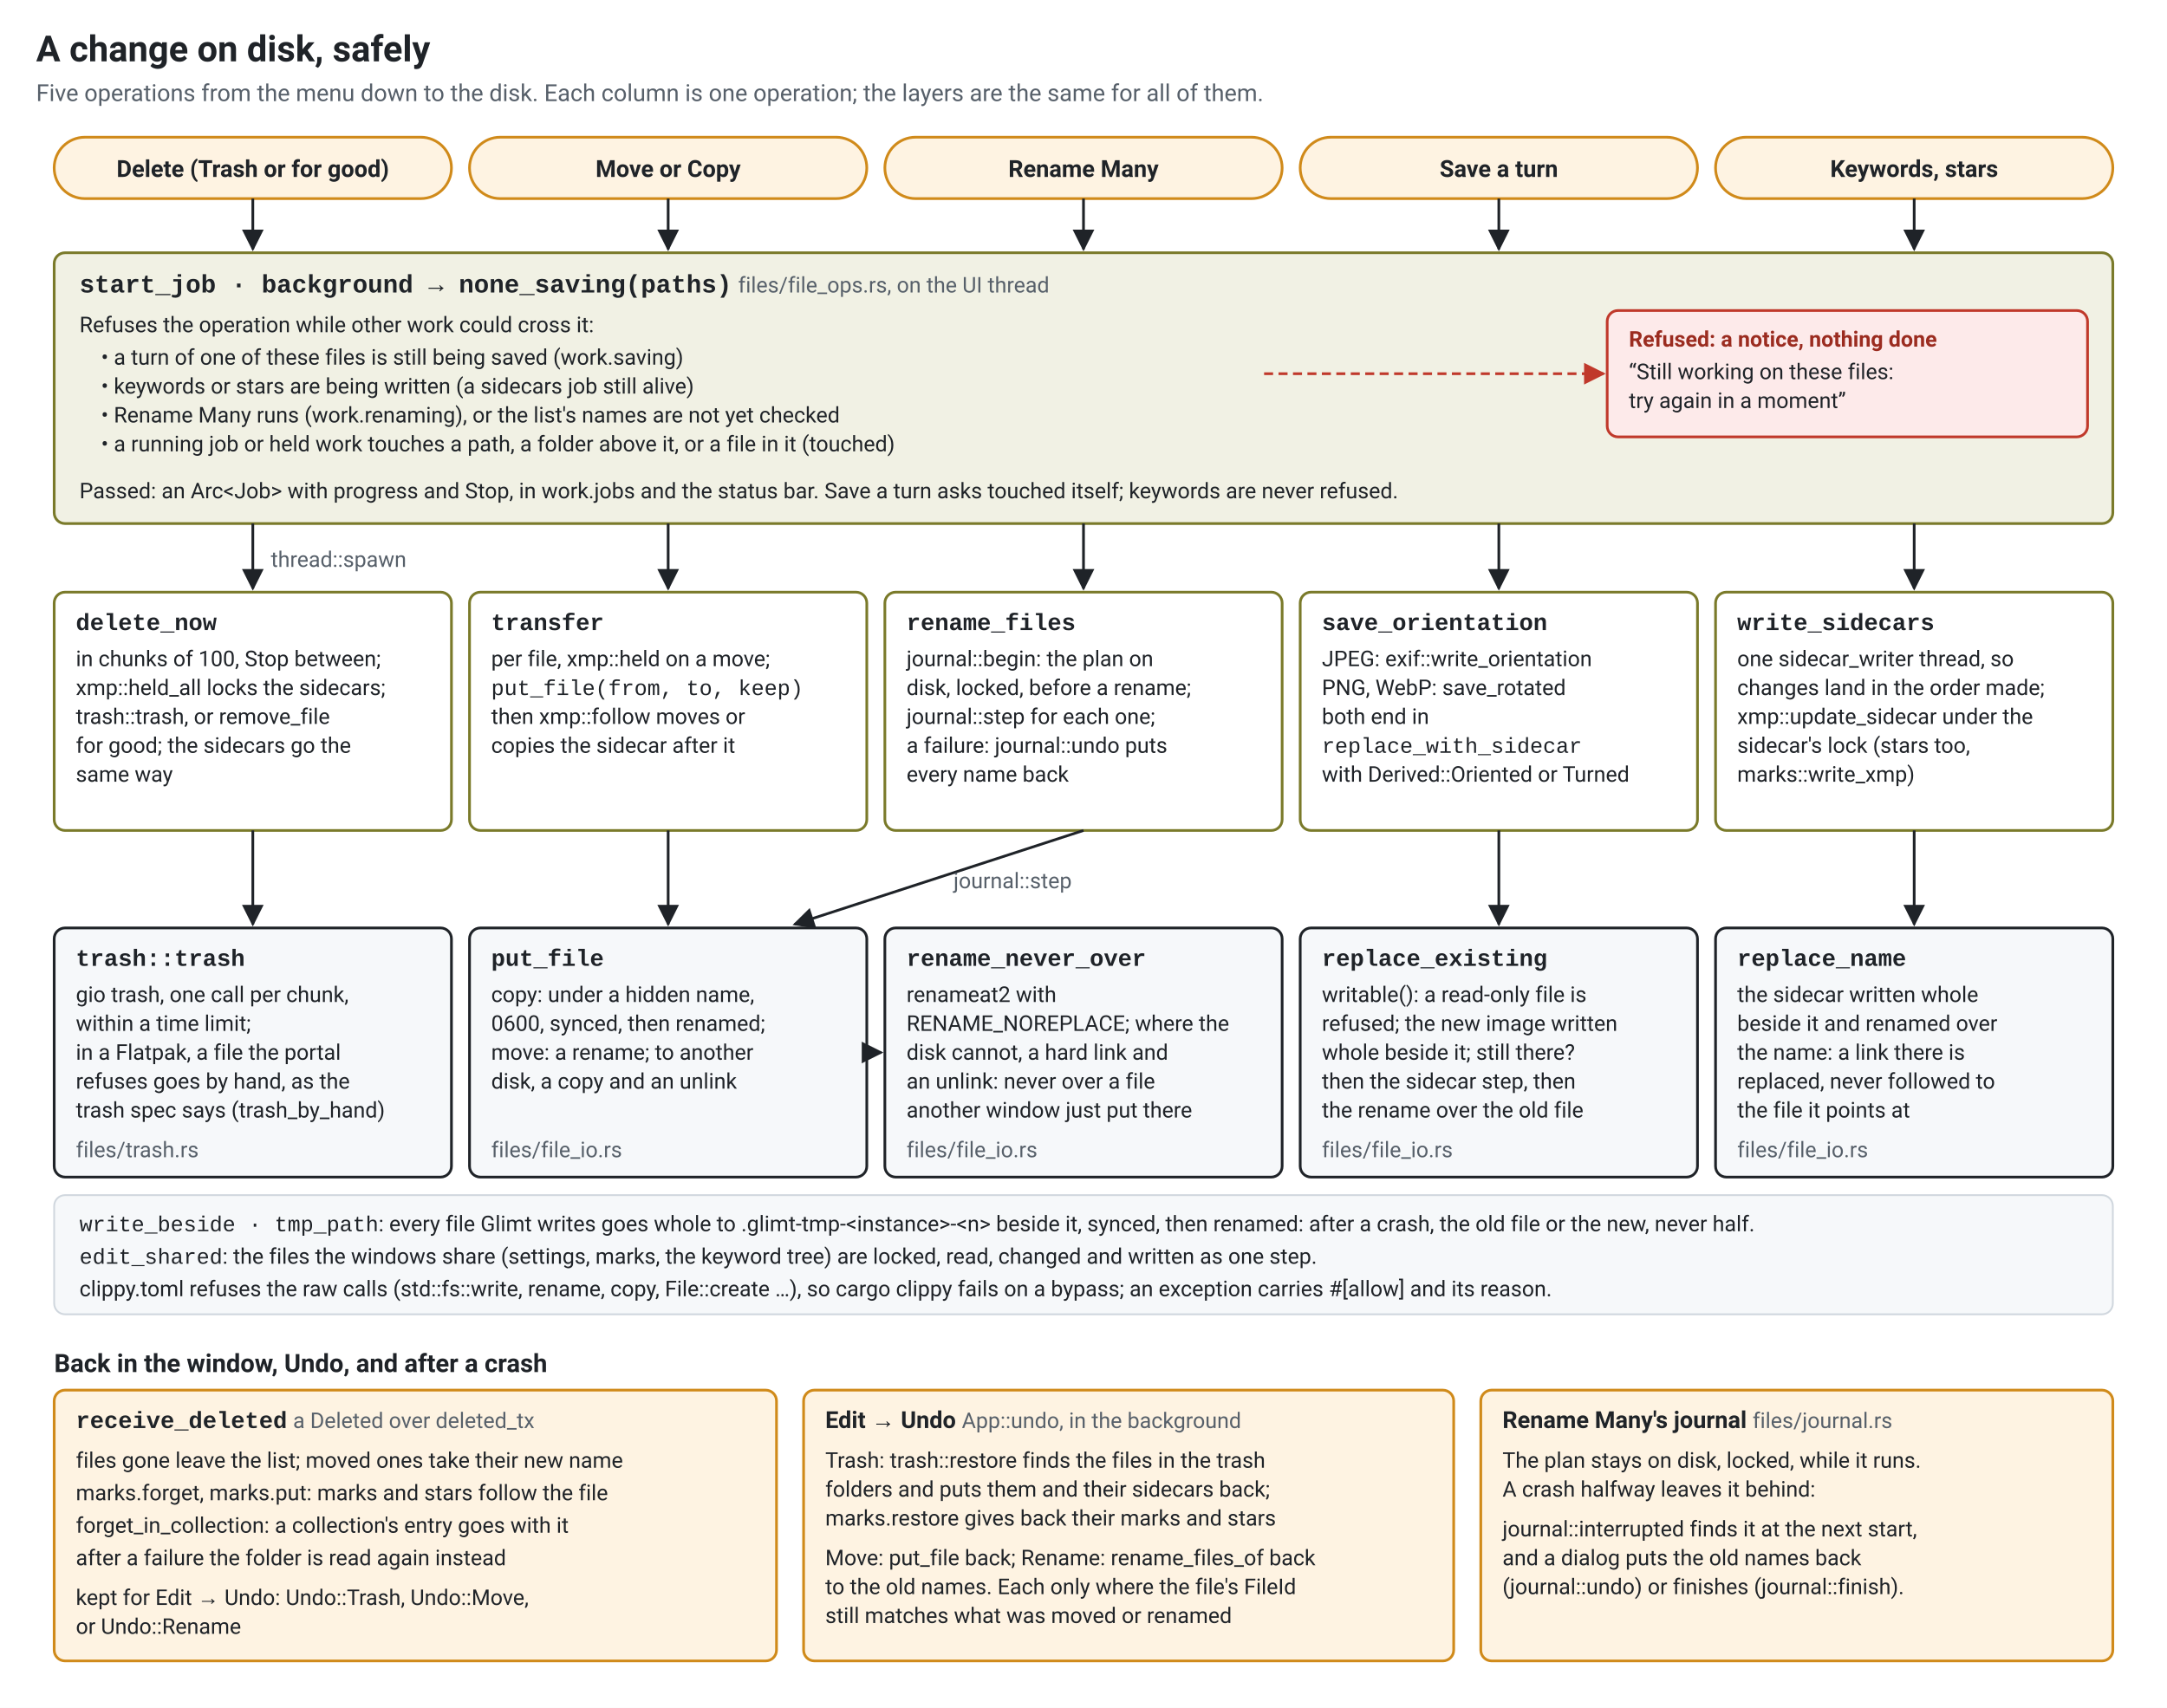
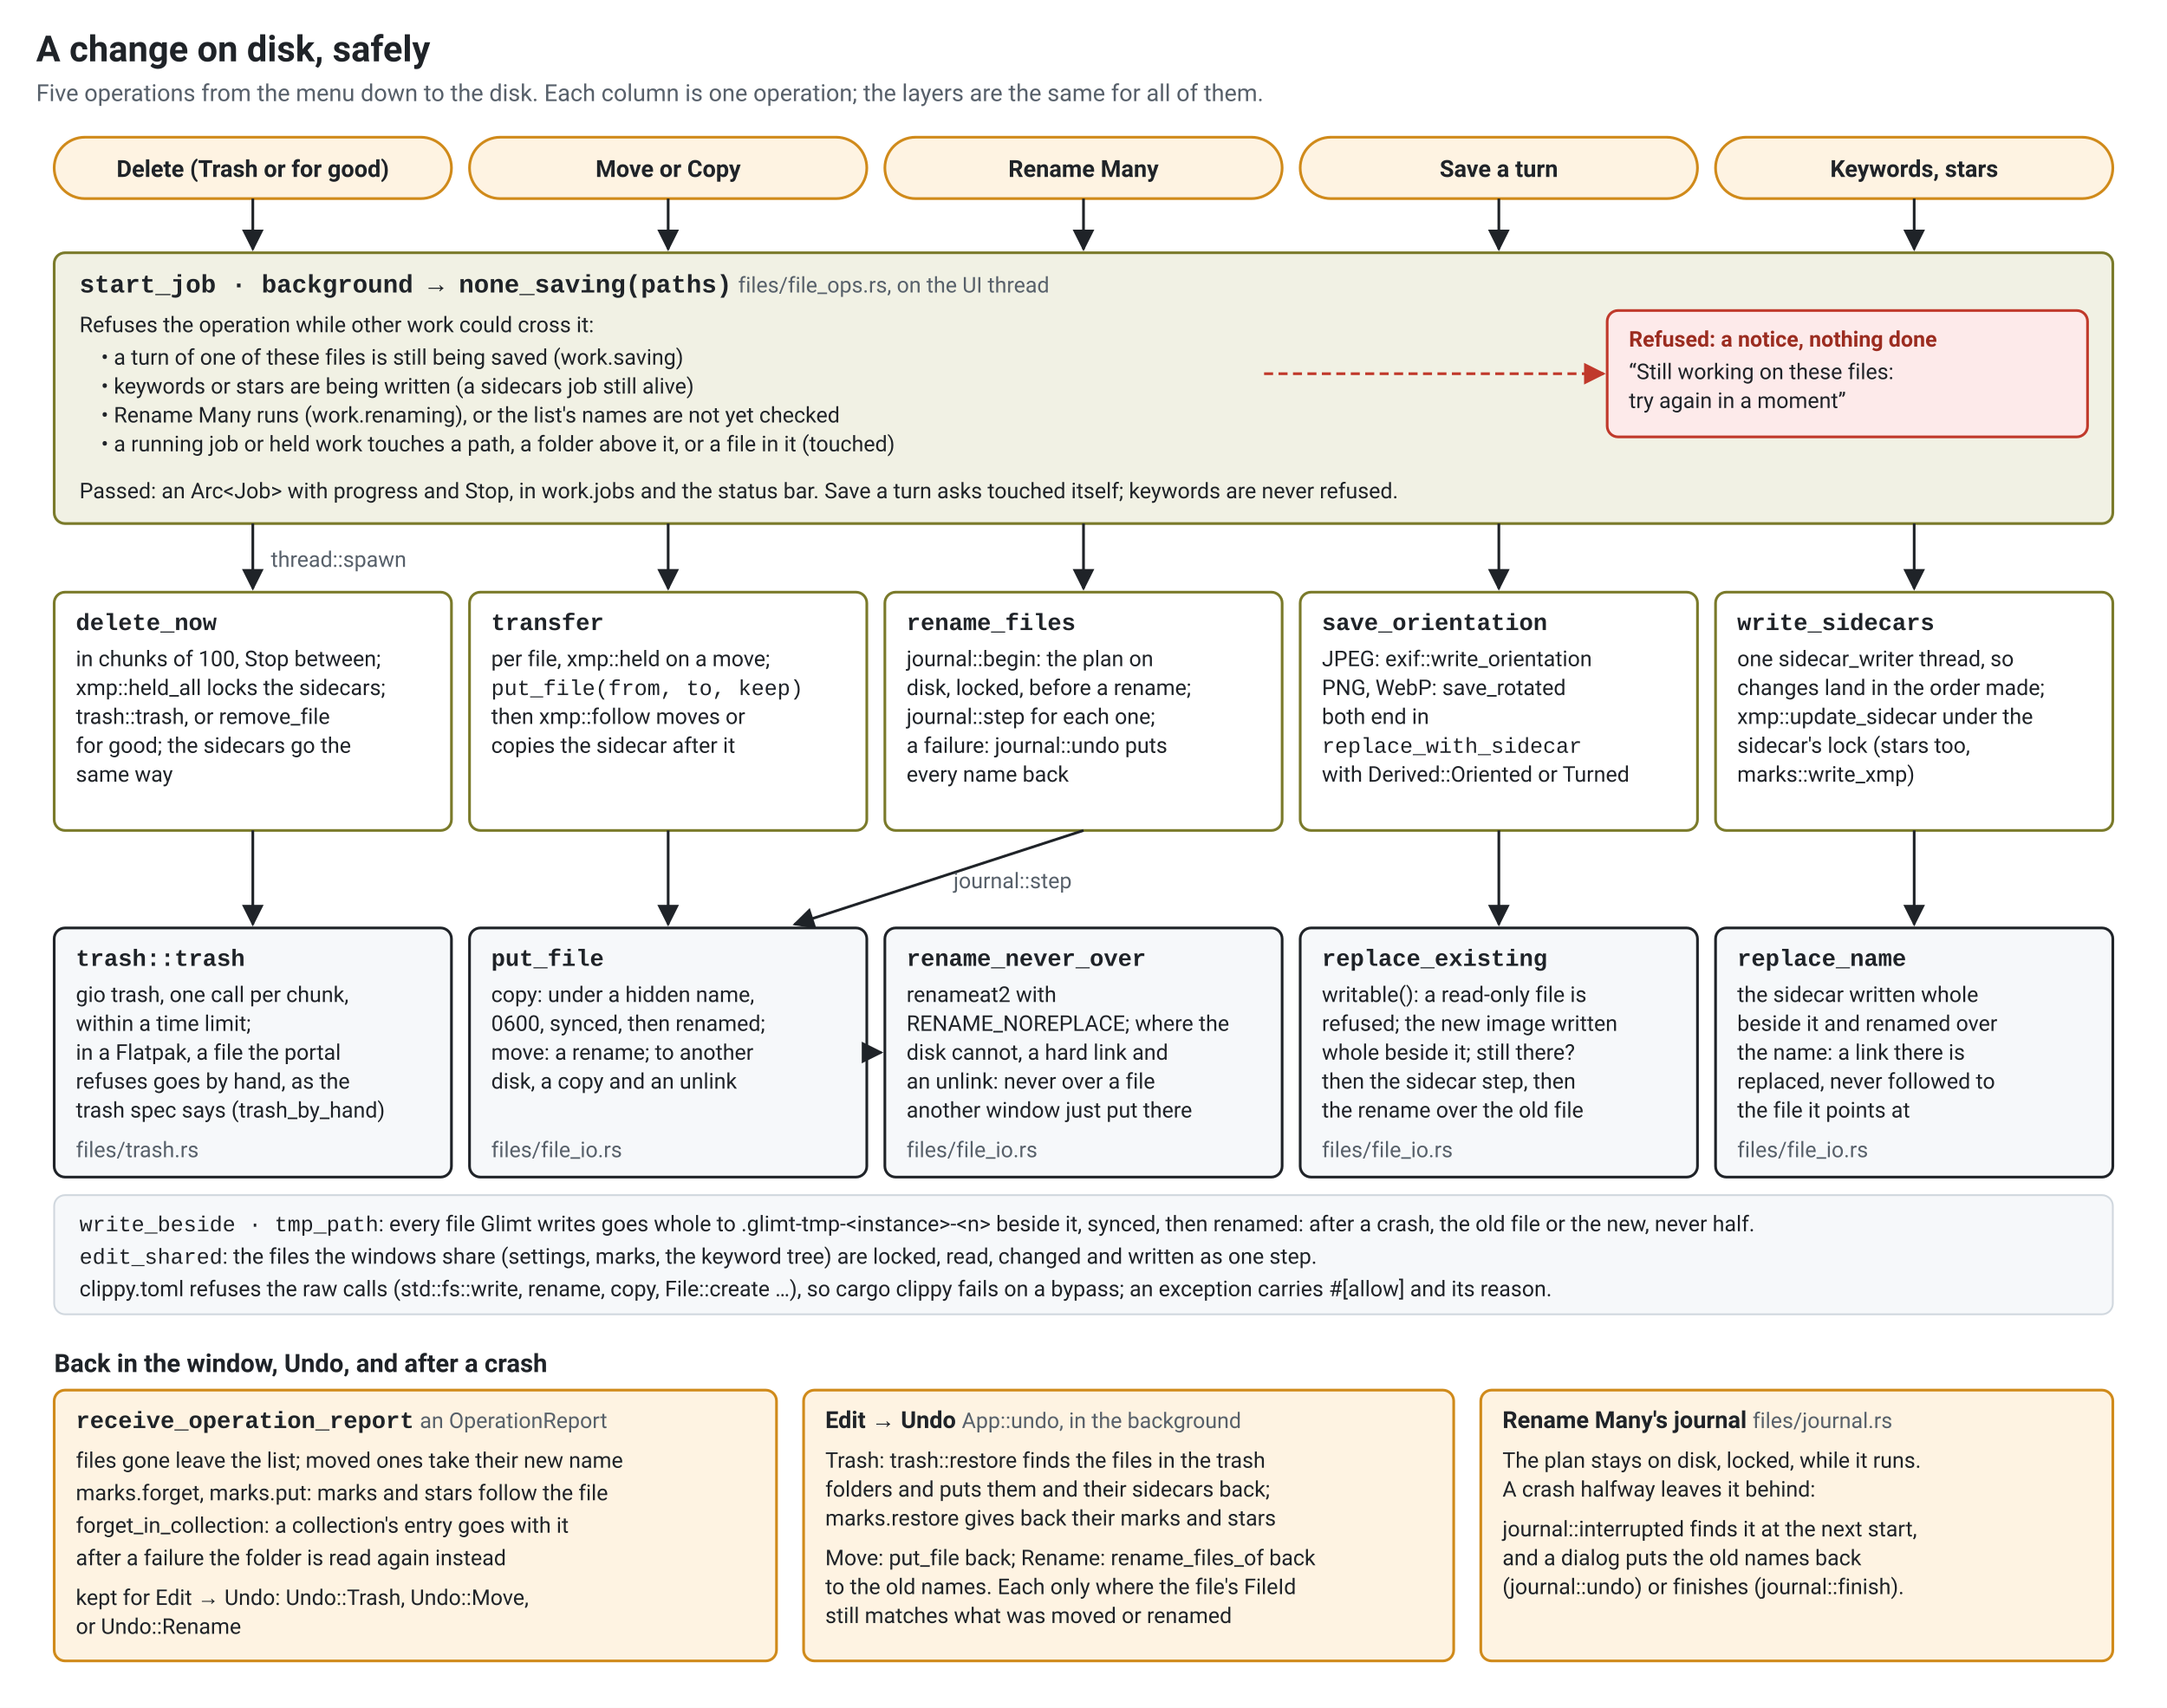
- <svg xmlns="http://www.w3.org/2000/svg" viewBox="0 0 1200 946" width="1200" height="946" role="img" aria-label="How Glimt changes a file on disk safely. An action passes none_saving, which refuses while other work touches the same files. The job runs in its own thread and changes the disk only through one function per kind of change: trash, put_file, rename_never_over, replace_existing and replace_name, each writing whole under a hidden temporary name and renaming, never over another file. The result comes back as Deleted: the list, marks, stars and collection entries follow, and Undo is kept; Rename Many's journal puts names right after a crash.">
+ <svg xmlns="http://www.w3.org/2000/svg" viewBox="0 0 1200 946" width="1200" height="946" role="img" aria-label="How Glimt changes a file on disk safely. An action passes none_saving, which refuses while other work touches the same files. The job runs in its own thread and changes the disk only through one function per kind of change: trash, put_file, rename_never_over, replace_existing and replace_name, each writing whole under a hidden temporary name and renaming, never over another file. The result comes back as an OperationReport: the list, marks, stars and collection entries follow, and Undo is kept; Rename Many's journal puts names right after a crash.">
  <defs>
    <marker id="arrow" viewBox="0 0 10 10" refX="9" refY="5" markerWidth="8" markerHeight="8" orient="auto-start-reverse">
      <path d="M0,0 L10,5 L0,10 z" fill="#1f2328" />
    </marker>
    <marker id="arrow-red" viewBox="0 0 10 10" refX="9" refY="5" markerWidth="8" markerHeight="8" orient="auto-start-reverse">
      <path d="M0,0 L10,5 L0,10 z" fill="#c0392b" />
    </marker>
  </defs>
  <rect x="0" y="0" width="1200" height="946" fill="#ffffff" />
  <g font-family="system-ui, -apple-system, 'Segoe UI', Roboto, 'Helvetica Neue', Arial, sans-serif" fill="#1f2328">
    <text x="20" y="34" font-size="20" font-weight="700">A change on disk, safely</text>
    <text x="20" y="56" font-size="13" fill="#57606a">Five operations from the menu down to the disk. Each column is one operation; the layers are the same for all of them.</text>
    <g font-size="13" font-weight="700" text-anchor="middle">
      <rect x="30" y="76" width="220" height="34" rx="17" fill="#fef3e2" stroke="#d08a1a" stroke-width="1.5" />
      <text x="140" y="98">Delete (Trash or for good)</text>
      <rect x="260" y="76" width="220" height="34" rx="17" fill="#fef3e2" stroke="#d08a1a" stroke-width="1.5" />
      <text x="370" y="98">Move or Copy</text>
      <rect x="490" y="76" width="220" height="34" rx="17" fill="#fef3e2" stroke="#d08a1a" stroke-width="1.5" />
      <text x="600" y="98">Rename Many</text>
      <rect x="720" y="76" width="220" height="34" rx="17" fill="#fef3e2" stroke="#d08a1a" stroke-width="1.5" />
      <text x="830" y="98">Save a turn</text>
      <rect x="950" y="76" width="220" height="34" rx="17" fill="#fef3e2" stroke="#d08a1a" stroke-width="1.5" />
      <text x="1060" y="98">Keywords, stars</text>
    </g>
    <g stroke="#1f2328" stroke-width="1.5">
      <line x1="140" y1="110" x2="140" y2="138" marker-end="url(#arrow)" />
      <line x1="370" y1="110" x2="370" y2="138" marker-end="url(#arrow)" />
      <line x1="600" y1="110" x2="600" y2="138" marker-end="url(#arrow)" />
      <line x1="830" y1="110" x2="830" y2="138" marker-end="url(#arrow)" />
      <line x1="1060" y1="110" x2="1060" y2="138" marker-end="url(#arrow)" />
    </g>
    <rect x="30" y="140" width="1140" height="150" rx="6" fill="#f1f1e4" stroke="#7a7a2a" stroke-width="1.5" />
    <text x="44" y="162" font-size="14" font-weight="700">
      <tspan font-family="ui-monospace, SFMono-Regular, Menlo, Consolas, 'Liberation Mono', monospace">start_job · background → none_saving(paths)</tspan>
      <tspan font-weight="400" font-size="12" fill="#57606a">files/file_ops.rs, on the UI thread</tspan>
    </text>
    <g font-size="12">
      <text x="44" y="184">Refuses the operation while other work could cross it:</text>
      <text x="56" y="202">• a turn of one of these files is still being saved (work.saving)</text>
      <text x="56" y="218">• keywords or stars are being written (a sidecars job still alive)</text>
      <text x="56" y="234">• Rename Many runs (work.renaming), or the list's names are not yet checked</text>
      <text x="56" y="250">• a running job or held work touches a path, a folder above it, or a file in it (touched)</text>
      <text x="44" y="276">Passed: an Arc&lt;Job&gt; with progress and Stop, in work.jobs and the status bar. Save a turn asks touched itself; keywords are never refused.</text>
    </g>
    <rect x="890" y="172" width="266" height="70" rx="6" fill="#fdeaea" stroke="#c0392b" stroke-width="1.5" />
    <text x="902" y="192" font-size="12" font-weight="700" fill="#9b2c20">Refused: a notice, nothing done</text>
    <text x="902" y="210" font-size="12">“Still working on these files:</text>
    <text x="902" y="226" font-size="12">try again in a moment”</text>
    <line x1="700" y1="207" x2="888" y2="207" stroke="#c0392b" stroke-width="1.5" stroke-dasharray="5 3" marker-end="url(#arrow-red)" />
    <g stroke="#1f2328" stroke-width="1.5">
      <line x1="140" y1="290" x2="140" y2="326" marker-end="url(#arrow)" />
      <line x1="370" y1="290" x2="370" y2="326" marker-end="url(#arrow)" />
      <line x1="600" y1="290" x2="600" y2="326" marker-end="url(#arrow)" />
      <line x1="830" y1="290" x2="830" y2="326" marker-end="url(#arrow)" />
      <line x1="1060" y1="290" x2="1060" y2="326" marker-end="url(#arrow)" />
    </g>
    <text x="150" y="314" font-size="12" fill="#57606a">thread::spawn</text>
    <g font-size="12">
      <rect x="30" y="328" width="220" height="132" rx="6" fill="#ffffff" stroke="#7a7a2a" stroke-width="1.5" />
      <text x="42" y="349" font-size="13" font-weight="700" font-family="ui-monospace, SFMono-Regular, Menlo, Consolas, 'Liberation Mono', monospace">delete_now</text>
      <text x="42" y="369">in chunks of 100, Stop between;</text>
      <text x="42" y="385">xmp::held_all locks the sidecars;</text>
      <text x="42" y="401">trash::trash, or remove_file</text>
      <text x="42" y="417">for good; the sidecars go the</text>
      <text x="42" y="433">same way</text>
      <rect x="260" y="328" width="220" height="132" rx="6" fill="#ffffff" stroke="#7a7a2a" stroke-width="1.5" />
      <text x="272" y="349" font-size="13" font-weight="700" font-family="ui-monospace, SFMono-Regular, Menlo, Consolas, 'Liberation Mono', monospace">transfer</text>
      <text x="272" y="369">per file, xmp::held on a move;</text>
      <text x="272" y="385" font-family="ui-monospace, SFMono-Regular, Menlo, Consolas, 'Liberation Mono', monospace">put_file(from, to, keep)</text>
      <text x="272" y="401">then xmp::follow moves or</text>
      <text x="272" y="417">copies the sidecar after it</text>
      <rect x="490" y="328" width="220" height="132" rx="6" fill="#ffffff" stroke="#7a7a2a" stroke-width="1.5" />
      <text x="502" y="349" font-size="13" font-weight="700" font-family="ui-monospace, SFMono-Regular, Menlo, Consolas, 'Liberation Mono', monospace">rename_files</text>
      <text x="502" y="369">journal::begin: the plan on</text>
      <text x="502" y="385">disk, locked, before a rename;</text>
      <text x="502" y="401">journal::step for each one;</text>
      <text x="502" y="417">a failure: journal::undo puts</text>
      <text x="502" y="433">every name back</text>
      <rect x="720" y="328" width="220" height="132" rx="6" fill="#ffffff" stroke="#7a7a2a" stroke-width="1.5" />
      <text x="732" y="349" font-size="13" font-weight="700" font-family="ui-monospace, SFMono-Regular, Menlo, Consolas, 'Liberation Mono', monospace">save_orientation</text>
      <text x="732" y="369">JPEG: exif::write_orientation</text>
      <text x="732" y="385">PNG, WebP: save_rotated</text>
      <text x="732" y="401">both end in</text>
      <text x="732" y="417" font-family="ui-monospace, SFMono-Regular, Menlo, Consolas, 'Liberation Mono', monospace">replace_with_sidecar</text>
      <text x="732" y="433">with Derived::Oriented or Turned</text>
      <rect x="950" y="328" width="220" height="132" rx="6" fill="#ffffff" stroke="#7a7a2a" stroke-width="1.5" />
      <text x="962" y="349" font-size="13" font-weight="700" font-family="ui-monospace, SFMono-Regular, Menlo, Consolas, 'Liberation Mono', monospace">write_sidecars</text>
      <text x="962" y="369">one sidecar_writer thread, so</text>
      <text x="962" y="385">changes land in the order made;</text>
      <text x="962" y="401">xmp::update_sidecar under the</text>
      <text x="962" y="417">sidecar's lock (stars too,</text>
      <text x="962" y="433">marks::write_xmp)</text>
    </g>
    <g stroke="#1f2328" stroke-width="1.5">
      <line x1="140" y1="460" x2="140" y2="512" marker-end="url(#arrow)" />
      <line x1="370" y1="460" x2="370" y2="512" marker-end="url(#arrow)" />
      <line x1="600" y1="460" x2="440" y2="512" marker-end="url(#arrow)" />
      <line x1="830" y1="460" x2="830" y2="512" marker-end="url(#arrow)" />
      <line x1="1060" y1="460" x2="1060" y2="512" marker-end="url(#arrow)" />
    </g>
    <text x="528" y="492" font-size="12" fill="#57606a">journal::step</text>
    <g font-size="12">
      <rect x="30" y="514" width="220" height="138" rx="6" fill="#f6f8fa" stroke="#1f2328" stroke-width="1.5" />
      <text x="42" y="535" font-size="13" font-weight="700" font-family="ui-monospace, SFMono-Regular, Menlo, Consolas, 'Liberation Mono', monospace">trash::trash</text>
      <text x="42" y="555">gio trash, one call per chunk,</text>
      <text x="42" y="571">within a time limit;</text>
      <text x="42" y="587">in a Flatpak, a file the portal</text>
      <text x="42" y="603">refuses goes by hand, as the</text>
      <text x="42" y="619">trash spec says (trash_by_hand)</text>
      <text x="42" y="641" fill="#57606a">files/trash.rs</text>
      <rect x="260" y="514" width="220" height="138" rx="6" fill="#f6f8fa" stroke="#1f2328" stroke-width="1.5" />
      <text x="272" y="535" font-size="13" font-weight="700" font-family="ui-monospace, SFMono-Regular, Menlo, Consolas, 'Liberation Mono', monospace">put_file</text>
      <text x="272" y="555">copy: under a hidden name,</text>
      <text x="272" y="571">0600, synced, then renamed;</text>
      <text x="272" y="587">move: a rename; to another</text>
      <text x="272" y="603">disk, a copy and an unlink</text>
      <text x="272" y="641" fill="#57606a">files/file_io.rs</text>
      <rect x="490" y="514" width="220" height="138" rx="6" fill="#f6f8fa" stroke="#1f2328" stroke-width="1.5" />
      <text x="502" y="535" font-size="13" font-weight="700" font-family="ui-monospace, SFMono-Regular, Menlo, Consolas, 'Liberation Mono', monospace">rename_never_over</text>
      <text x="502" y="555">renameat2 with</text>
      <text x="502" y="571">RENAME_NOREPLACE; where the</text>
      <text x="502" y="587">disk cannot, a hard link and</text>
      <text x="502" y="603">an unlink: never over a file</text>
      <text x="502" y="619">another window just put there</text>
      <text x="502" y="641" fill="#57606a">files/file_io.rs</text>
      <rect x="720" y="514" width="220" height="138" rx="6" fill="#f6f8fa" stroke="#1f2328" stroke-width="1.5" />
      <text x="732" y="535" font-size="13" font-weight="700" font-family="ui-monospace, SFMono-Regular, Menlo, Consolas, 'Liberation Mono', monospace">replace_existing</text>
      <text x="732" y="555">writable(): a read-only file is</text>
      <text x="732" y="571">refused; the new image written</text>
      <text x="732" y="587">whole beside it; still there?</text>
      <text x="732" y="603">then the sidecar step, then</text>
      <text x="732" y="619">the rename over the old file</text>
      <text x="732" y="641" fill="#57606a">files/file_io.rs</text>
      <rect x="950" y="514" width="220" height="138" rx="6" fill="#f6f8fa" stroke="#1f2328" stroke-width="1.5" />
      <text x="962" y="535" font-size="13" font-weight="700" font-family="ui-monospace, SFMono-Regular, Menlo, Consolas, 'Liberation Mono', monospace">replace_name</text>
      <text x="962" y="555">the sidecar written whole</text>
      <text x="962" y="571">beside it and renamed over</text>
      <text x="962" y="587">the name: a link there is</text>
      <text x="962" y="603">replaced, never followed to</text>
      <text x="962" y="619">the file it points at</text>
      <text x="962" y="641" fill="#57606a">files/file_io.rs</text>
    </g>
    <line x1="480" y1="583" x2="488" y2="583" stroke="#1f2328" stroke-width="1.5" marker-end="url(#arrow)" />
    <rect x="30" y="662" width="1140" height="66" rx="6" fill="#f6f8fa" stroke="#d0d7de" />
    <text x="44" y="682" font-size="12">
      <tspan font-family="ui-monospace, SFMono-Regular, Menlo, Consolas, 'Liberation Mono', monospace">write_beside · tmp_path</tspan>: every file Glimt writes goes whole to .glimt-tmp-&lt;instance&gt;-&lt;n&gt; beside it, synced, then renamed: after a crash, the old file or the new, never half.</text>
    <text x="44" y="700" font-size="12">
      <tspan font-family="ui-monospace, SFMono-Regular, Menlo, Consolas, 'Liberation Mono', monospace">edit_shared</tspan>: the files the windows share (settings, marks, the keyword tree) are locked, read, changed and written as one step.</text>
    <text x="44" y="718" font-size="12">clippy.toml refuses the raw calls (std::fs::write, rename, copy, File::create …), so cargo clippy fails on a bypass; an exception carries #[allow] and its reason.</text>
    <text x="30" y="760" font-size="14" font-weight="700">Back in the window, Undo, and after a crash</text>
    <g font-size="12">
      <rect x="30" y="770" width="400" height="150" rx="6" fill="#fef3e2" stroke="#d08a1a" stroke-width="1.5" />
      <text x="42" y="791" font-size="13" font-weight="700">
-         <tspan font-family="ui-monospace, SFMono-Regular, Menlo, Consolas, 'Liberation Mono', monospace">receive_deleted</tspan>
-         <tspan font-weight="400" font-size="12" fill="#57606a">a Deleted over deleted_tx</tspan>
+         <tspan font-family="ui-monospace, SFMono-Regular, Menlo, Consolas, 'Liberation Mono', monospace">receive_operation_report</tspan>
+         <tspan font-weight="400" font-size="12" fill="#57606a">an OperationReport</tspan>
      </text>
      <text x="42" y="813">files gone leave the list; moved ones take their new name</text>
      <text x="42" y="831">marks.forget, marks.put: marks and stars follow the file</text>
      <text x="42" y="849">forget_in_collection: a collection's entry goes with it</text>
      <text x="42" y="867">after a failure the folder is read again instead</text>
      <text x="42" y="889">kept for Edit → Undo: Undo::Trash, Undo::Move,</text>
      <text x="42" y="905">or Undo::Rename</text>
      <rect x="445" y="770" width="360" height="150" rx="6" fill="#fef3e2" stroke="#d08a1a" stroke-width="1.5" />
      <text x="457" y="791" font-size="13" font-weight="700">Edit → Undo <tspan font-weight="400" font-size="12" fill="#57606a">App::undo, in the background</tspan>
      </text>
      <text x="457" y="813">Trash: trash::restore finds the files in the trash</text>
      <text x="457" y="829">folders and puts them and their sidecars back;</text>
      <text x="457" y="845">marks.restore gives back their marks and stars</text>
      <text x="457" y="867">Move: put_file back; Rename: rename_files_of back</text>
      <text x="457" y="883">to the old names. Each only where the file's FileId</text>
      <text x="457" y="899">still matches what was moved or renamed</text>
      <rect x="820" y="770" width="350" height="150" rx="6" fill="#fef3e2" stroke="#d08a1a" stroke-width="1.5" />
      <text x="832" y="791" font-size="13" font-weight="700">Rename Many's journal <tspan font-weight="400" font-size="12" fill="#57606a">files/journal.rs</tspan>
      </text>
      <text x="832" y="813">The plan stays on disk, locked, while it runs.</text>
      <text x="832" y="829">A crash halfway leaves it behind:</text>
      <text x="832" y="851">journal::interrupted finds it at the next start,</text>
      <text x="832" y="867">and a dialog puts the old names back</text>
      <text x="832" y="883">(journal::undo) or finishes (journal::finish).</text>
    </g>
  </g>
</svg>
